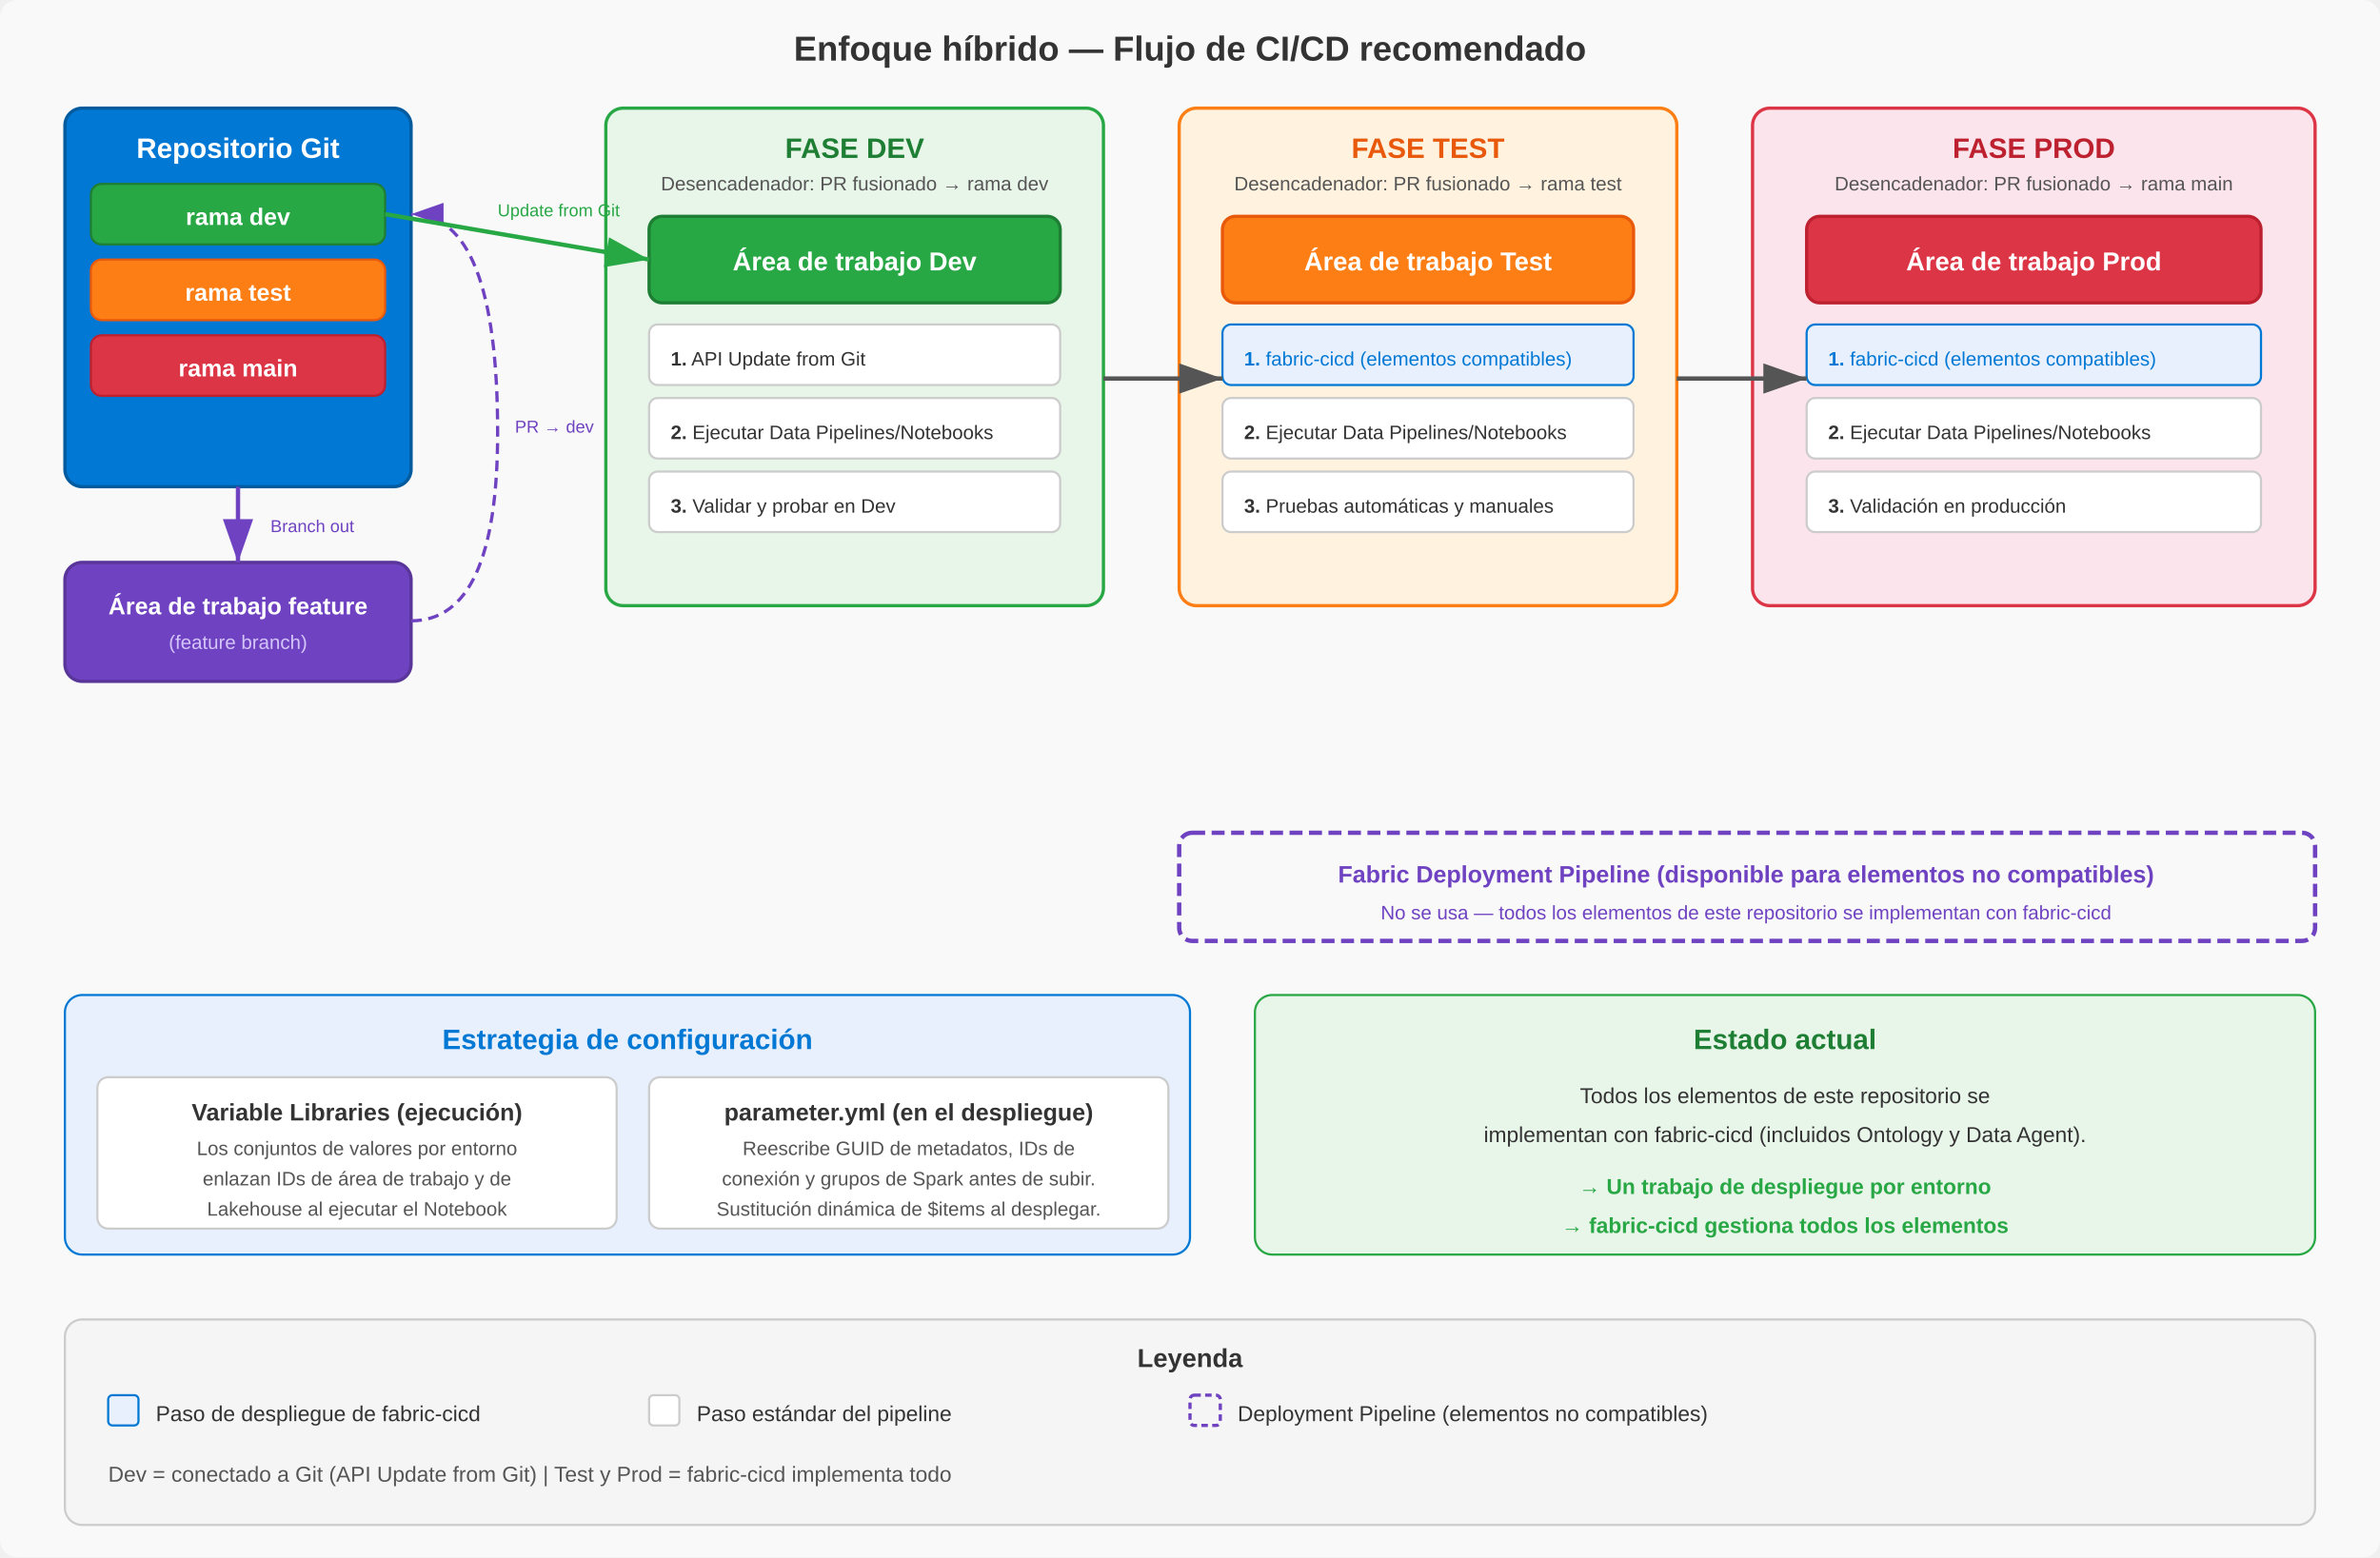
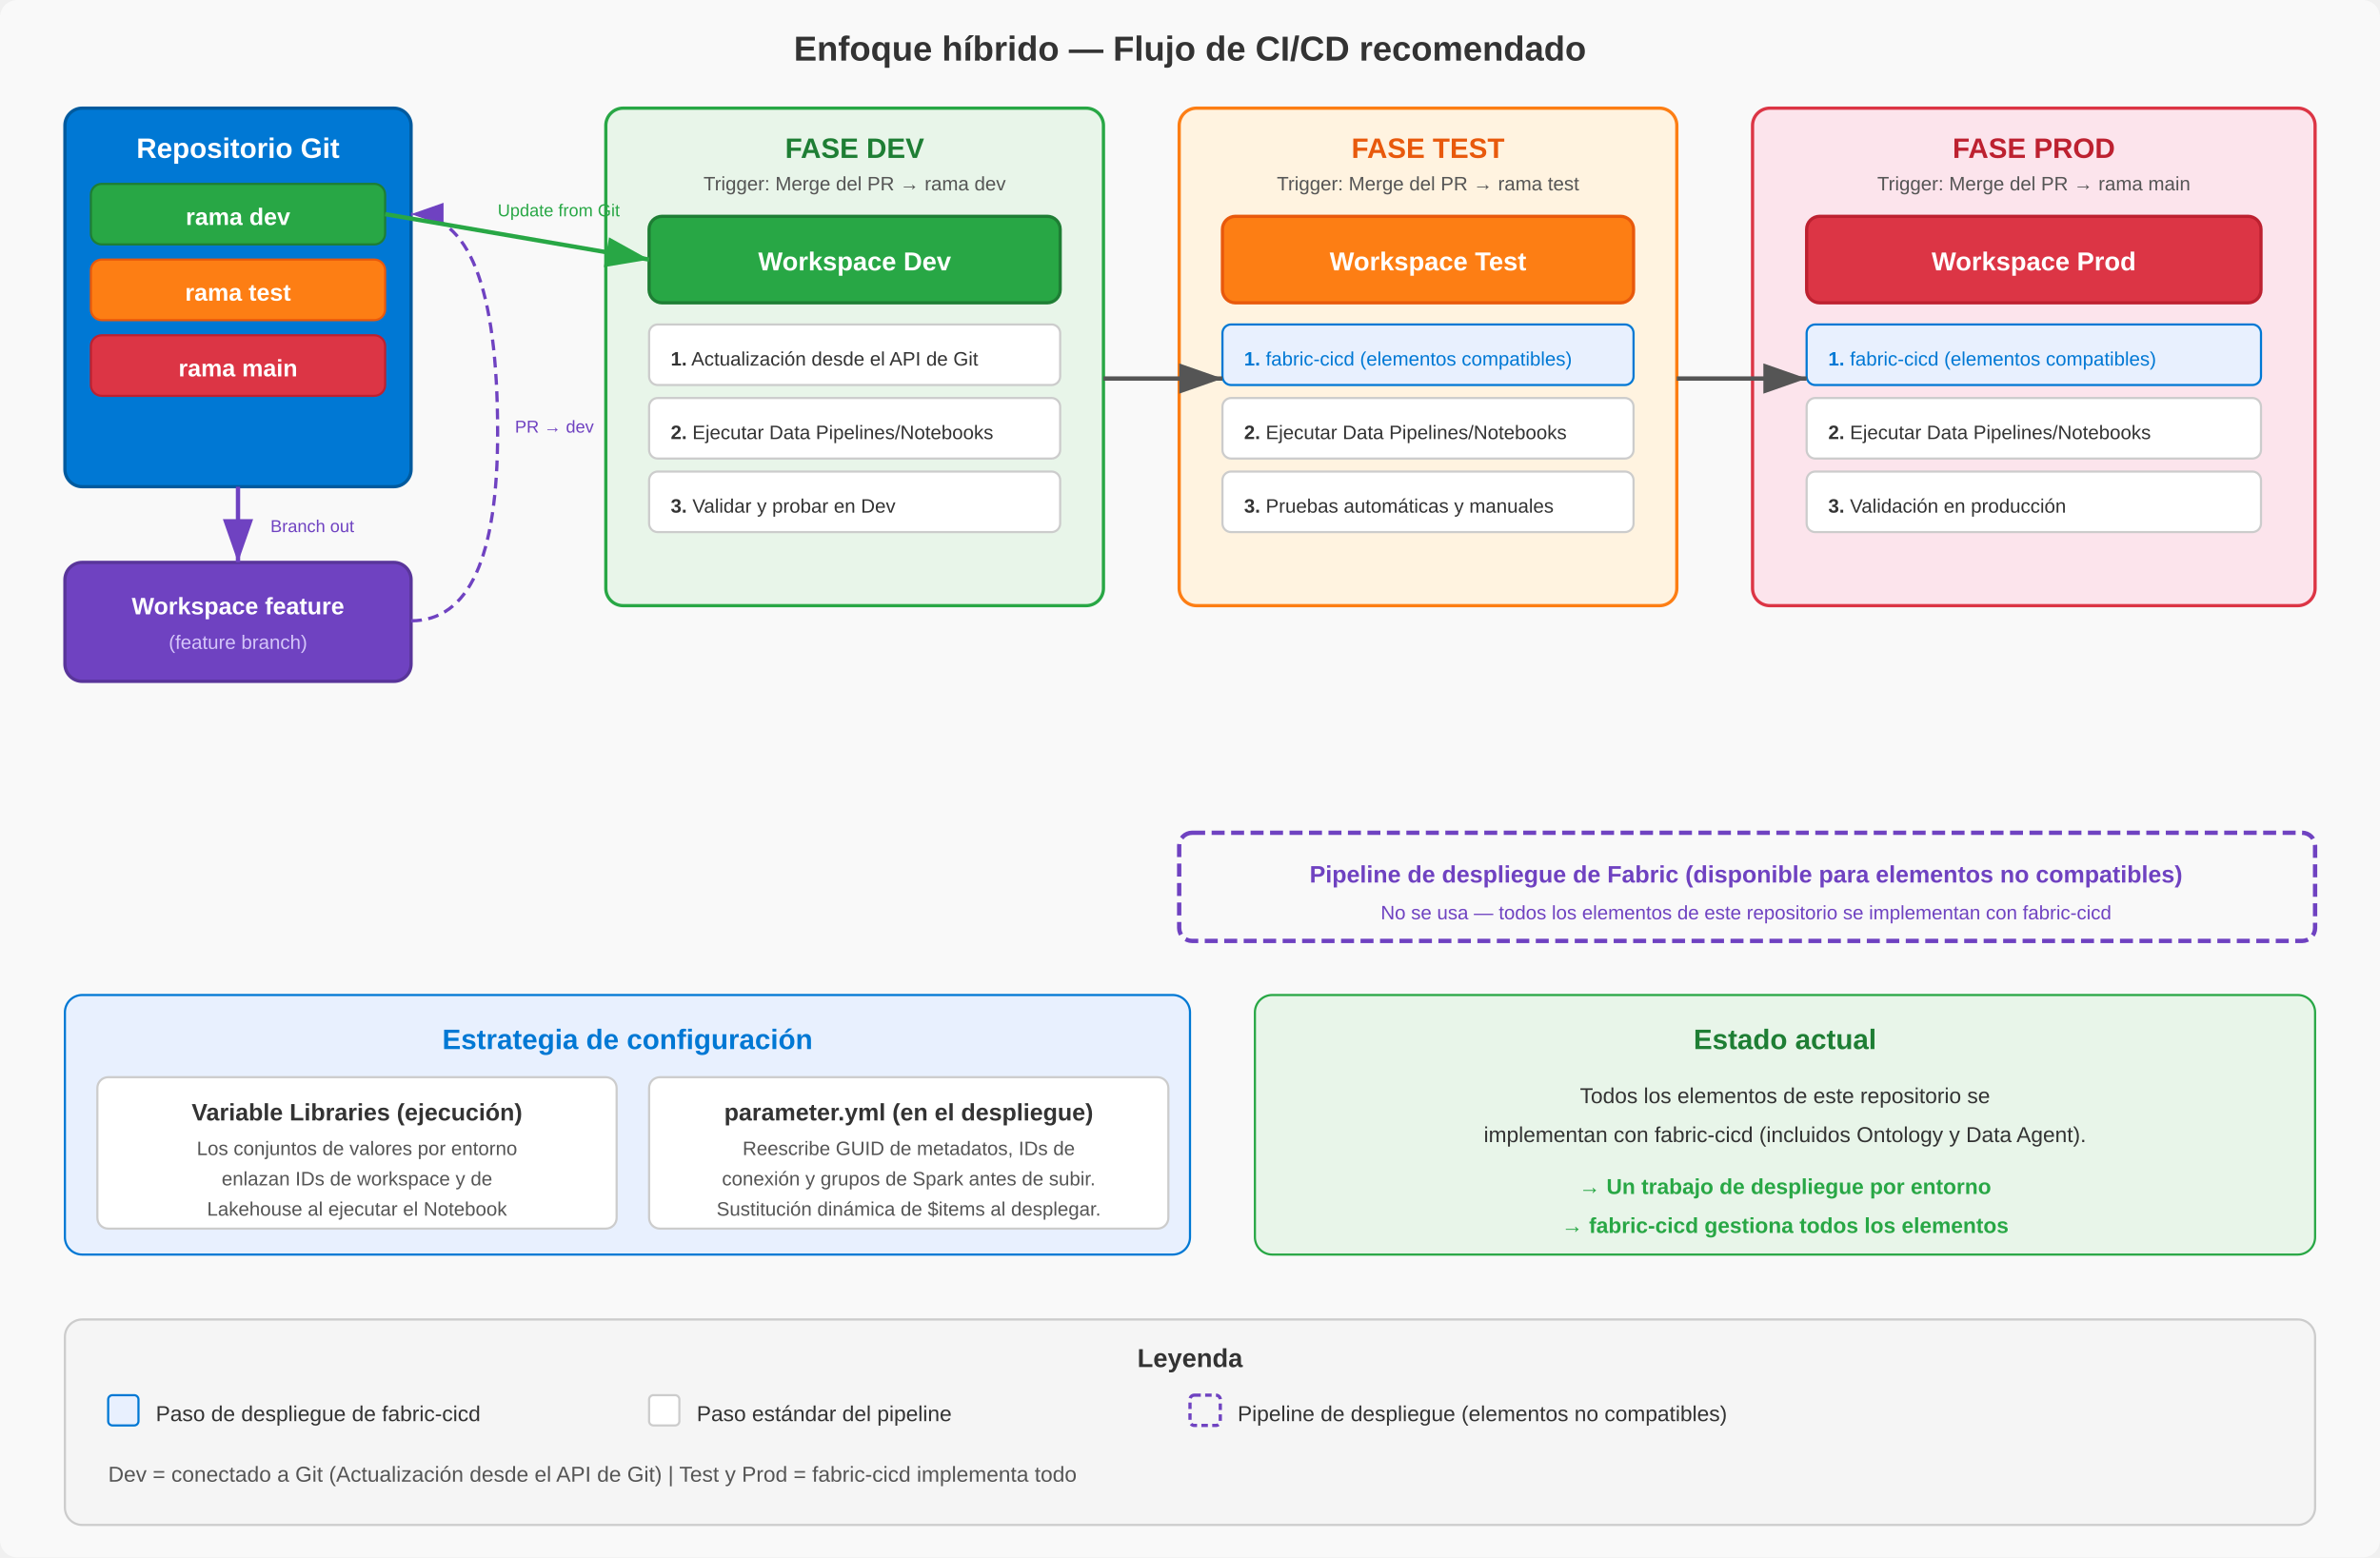
<svg xmlns="http://www.w3.org/2000/svg" viewBox="0 0 1100 720" font-family="Segoe UI, Arial, sans-serif">
  <rect width="1100" height="720" fill="#f9f9f9" rx="8" />
  <text x="550" y="28" text-anchor="middle" font-size="16" font-weight="bold" fill="#333">Enfoque híbrido — Flujo de CI/CD recomendado</text>
  <rect x="30" y="50" width="160" height="175" rx="8" fill="#0078d4" stroke="#005a9e" stroke-width="1.5" />
  <text x="110" y="73" text-anchor="middle" font-size="13" fill="#fff" font-weight="bold">Repositorio Git</text>
  <rect x="42" y="85" width="136" height="28" rx="5" fill="#28a745" stroke="#1e7e34" stroke-width="1" />
  <text x="110" y="104" text-anchor="middle" font-size="11" fill="#fff" font-weight="bold">rama dev</text>
  <rect x="42" y="120" width="136" height="28" rx="5" fill="#fd7e14" stroke="#e8590c" stroke-width="1" />
  <text x="110" y="139" text-anchor="middle" font-size="11" fill="#fff" font-weight="bold">rama test</text>
  <rect x="42" y="155" width="136" height="28" rx="5" fill="#dc3545" stroke="#bd2130" stroke-width="1" />
  <text x="110" y="174" text-anchor="middle" font-size="11" fill="#fff" font-weight="bold">rama main</text>
  <rect x="30" y="260" width="160" height="55" rx="8" fill="#6f42c1" stroke="#59359a" stroke-width="1.5" />
-   <text x="110" y="284" text-anchor="middle" font-size="11" fill="#fff" font-weight="bold">Área de trabajo feature</text>
+   <text x="110" y="284" text-anchor="middle" font-size="11" fill="#fff" font-weight="bold">Workspace feature</text>
  <text x="110" y="300" text-anchor="middle" font-size="9" fill="#d4c5f9">(feature branch)</text>
  <line x1="110" y1="225" x2="110" y2="260" stroke="#6f42c1" stroke-width="2" marker-end="url(#arrowPurple)" />
  <text x="125" y="246" font-size="8" fill="#6f42c1">Branch out</text>
  <path d="M 190 287 Q 230 287 230 200 Q 230 99 190 99" fill="none" stroke="#6f42c1" stroke-width="1.5" stroke-dasharray="5,3" marker-end="url(#arrowPurple)" />
  <text x="238" y="200" font-size="8" fill="#6f42c1">PR → dev</text>
  <rect x="280" y="50" width="230" height="230" rx="8" fill="#e8f5e9" stroke="#28a745" stroke-width="1.5" />
  <text x="395" y="73" text-anchor="middle" font-size="13" font-weight="bold" fill="#1e7e34">FASE DEV</text>
-   <text x="395" y="88" text-anchor="middle" font-size="9" fill="#555">Desencadenador: PR fusionado → rama dev</text>
+   <text x="395" y="88" text-anchor="middle" font-size="9" fill="#555">Trigger: Merge del PR → rama dev</text>
  <rect x="300" y="100" width="190" height="40" rx="6" fill="#28a745" stroke="#1e7e34" stroke-width="1.5" />
-   <text x="395" y="125" text-anchor="middle" font-size="12" fill="#fff" font-weight="bold">Área de trabajo Dev</text>
+   <text x="395" y="125" text-anchor="middle" font-size="12" fill="#fff" font-weight="bold">Workspace Dev</text>
  <line x1="178" y1="99" x2="300" y2="120" stroke="#28a745" stroke-width="2" marker-end="url(#arrowGreen)" />
  <text x="230" y="100" font-size="8" fill="#28a745">Update from Git</text>
  <rect x="300" y="150" width="190" height="28" rx="4" fill="#fff" stroke="#ccc" stroke-width="1" />
  <text x="310" y="169" font-size="9" fill="#333">
-     <tspan font-weight="bold">1.</tspan> API Update from Git</text>
+     <tspan font-weight="bold">1.</tspan> Actualización desde el API de Git</text>
  <rect x="300" y="184" width="190" height="28" rx="4" fill="#fff" stroke="#ccc" stroke-width="1" />
  <text x="310" y="203" font-size="9" fill="#333">
    <tspan font-weight="bold">2.</tspan> Ejecutar Data Pipelines/Notebooks</text>
  <rect x="300" y="218" width="190" height="28" rx="4" fill="#fff" stroke="#ccc" stroke-width="1" />
  <text x="310" y="237" font-size="9" fill="#333">
    <tspan font-weight="bold">3.</tspan> Validar y probar en Dev</text>
  <rect x="545" y="50" width="230" height="230" rx="8" fill="#fff3e0" stroke="#fd7e14" stroke-width="1.5" />
  <text x="660" y="73" text-anchor="middle" font-size="13" font-weight="bold" fill="#e8590c">FASE TEST</text>
-   <text x="660" y="88" text-anchor="middle" font-size="9" fill="#555">Desencadenador: PR fusionado → rama test</text>
+   <text x="660" y="88" text-anchor="middle" font-size="9" fill="#555">Trigger: Merge del PR → rama test</text>
  <rect x="565" y="100" width="190" height="40" rx="6" fill="#fd7e14" stroke="#e8590c" stroke-width="1.5" />
-   <text x="660" y="125" text-anchor="middle" font-size="12" fill="#fff" font-weight="bold">Área de trabajo Test</text>
+   <text x="660" y="125" text-anchor="middle" font-size="12" fill="#fff" font-weight="bold">Workspace Test</text>
  <rect x="565" y="150" width="190" height="28" rx="4" fill="#e8f0fe" stroke="#0078d4" stroke-width="1" />
  <text x="575" y="169" font-size="9" fill="#0078d4">
    <tspan font-weight="bold">1.</tspan> fabric-cicd (elementos compatibles)</text>
  <rect x="565" y="184" width="190" height="28" rx="4" fill="#fff" stroke="#ccc" stroke-width="1" />
  <text x="575" y="203" font-size="9" fill="#333">
    <tspan font-weight="bold">2.</tspan> Ejecutar Data Pipelines/Notebooks</text>
  <rect x="565" y="218" width="190" height="28" rx="4" fill="#fff" stroke="#ccc" stroke-width="1" />
  <text x="575" y="237" font-size="9" fill="#333">
    <tspan font-weight="bold">3.</tspan> Pruebas automáticas y manuales</text>
  <line x1="510" y1="175" x2="565" y2="175" stroke="#555" stroke-width="2" marker-end="url(#arrow)" />
  <rect x="810" y="50" width="260" height="230" rx="8" fill="#fce4ec" stroke="#dc3545" stroke-width="1.5" />
  <text x="940" y="73" text-anchor="middle" font-size="13" font-weight="bold" fill="#bd2130">FASE PROD</text>
-   <text x="940" y="88" text-anchor="middle" font-size="9" fill="#555">Desencadenador: PR fusionado → rama main</text>
+   <text x="940" y="88" text-anchor="middle" font-size="9" fill="#555">Trigger: Merge del PR → rama main</text>
  <rect x="835" y="100" width="210" height="40" rx="6" fill="#dc3545" stroke="#bd2130" stroke-width="1.5" />
-   <text x="940" y="125" text-anchor="middle" font-size="12" fill="#fff" font-weight="bold">Área de trabajo Prod</text>
+   <text x="940" y="125" text-anchor="middle" font-size="12" fill="#fff" font-weight="bold">Workspace Prod</text>
  <rect x="835" y="150" width="210" height="28" rx="4" fill="#e8f0fe" stroke="#0078d4" stroke-width="1" />
  <text x="845" y="169" font-size="9" fill="#0078d4">
    <tspan font-weight="bold">1.</tspan> fabric-cicd (elementos compatibles)</text>
  <rect x="835" y="184" width="210" height="28" rx="4" fill="#fff" stroke="#ccc" stroke-width="1" />
  <text x="845" y="203" font-size="9" fill="#333">
    <tspan font-weight="bold">2.</tspan> Ejecutar Data Pipelines/Notebooks</text>
  <rect x="835" y="218" width="210" height="28" rx="4" fill="#fff" stroke="#ccc" stroke-width="1" />
  <text x="845" y="237" font-size="9" fill="#333">
    <tspan font-weight="bold">3.</tspan> Validación en producción</text>
  <line x1="775" y1="175" x2="835" y2="175" stroke="#555" stroke-width="2" marker-end="url(#arrow)" />
  <rect x="545" y="385" width="525" height="50" rx="6" fill="none" stroke="#6f42c1" stroke-width="2" stroke-dasharray="6,3" />
-   <text x="807" y="408" text-anchor="middle" font-size="11" fill="#6f42c1" font-weight="bold">Fabric Deployment Pipeline (disponible para elementos no compatibles)</text>
+   <text x="807" y="408" text-anchor="middle" font-size="11" fill="#6f42c1" font-weight="bold">Pipeline de despliegue de Fabric (disponible para elementos no compatibles)</text>
  <text x="807" y="425" text-anchor="middle" font-size="9" fill="#6f42c1">No se usa — todos los elementos de este repositorio se implementan con fabric-cicd</text>
  <rect x="30" y="460" width="520" height="120" rx="8" fill="#e8f0fe" stroke="#0078d4" stroke-width="1" />
  <text x="290" y="485" text-anchor="middle" font-size="13" font-weight="bold" fill="#0078d4">Estrategia de configuración</text>
  <rect x="45" y="498" width="240" height="70" rx="5" fill="#fff" stroke="#ccc" stroke-width="1" />
  <text x="165" y="518" text-anchor="middle" font-size="11" font-weight="bold" fill="#333">Variable Libraries (ejecución)</text>
  <text x="165" y="534" text-anchor="middle" font-size="9" fill="#555">Los conjuntos de valores por entorno</text>
-   <text x="165" y="548" text-anchor="middle" font-size="9" fill="#555">enlazan IDs de área de trabajo y de</text>
+   <text x="165" y="548" text-anchor="middle" font-size="9" fill="#555">enlazan IDs de workspace y de</text>
  <text x="165" y="562" text-anchor="middle" font-size="9" fill="#555">Lakehouse al ejecutar el Notebook</text>
  <rect x="300" y="498" width="240" height="70" rx="5" fill="#fff" stroke="#ccc" stroke-width="1" />
  <text x="420" y="518" text-anchor="middle" font-size="11" font-weight="bold" fill="#333">parameter.yml (en el despliegue)</text>
  <text x="420" y="534" text-anchor="middle" font-size="9" fill="#555">Reescribe GUID de metadatos, IDs de</text>
  <text x="420" y="548" text-anchor="middle" font-size="9" fill="#555">conexión y grupos de Spark antes de subir.</text>
  <text x="420" y="562" text-anchor="middle" font-size="9" fill="#555">Sustitución dinámica de $items al desplegar.</text>
  <rect x="580" y="460" width="490" height="120" rx="8" fill="#e8f5e9" stroke="#28a745" stroke-width="1" />
  <text x="825" y="485" text-anchor="middle" font-size="13" font-weight="bold" fill="#1e7e34">Estado actual</text>
  <text x="825" y="510" text-anchor="middle" font-size="10" fill="#333">Todos los elementos de este repositorio se</text>
  <text x="825" y="528" text-anchor="middle" font-size="10" fill="#333">implementan con fabric-cicd (incluidos Ontology y Data Agent).</text>
  <text x="825" y="552" text-anchor="middle" font-size="10" fill="#28a745" font-weight="bold">→ Un trabajo de despliegue por entorno</text>
  <text x="825" y="570" text-anchor="middle" font-size="10" fill="#28a745" font-weight="bold">→ fabric-cicd gestiona todos los elementos</text>
  <rect x="30" y="610" width="1040" height="95" rx="8" fill="#f5f5f5" stroke="#ccc" stroke-width="1" />
  <text x="550" y="632" text-anchor="middle" font-size="12" font-weight="bold" fill="#333">Leyenda</text>
  <rect x="50" y="645" width="14" height="14" rx="2" fill="#e8f0fe" stroke="#0078d4" stroke-width="1" />
  <text x="72" y="657" font-size="10" fill="#333">Paso de despliegue de fabric-cicd</text>
  <rect x="300" y="645" width="14" height="14" rx="2" fill="#fff" stroke="#ccc" stroke-width="1" />
  <text x="322" y="657" font-size="10" fill="#333">Paso estándar del pipeline</text>
  <rect x="550" y="645" width="14" height="14" rx="2" fill="none" stroke="#6f42c1" stroke-width="1.5" stroke-dasharray="3,2" />
-   <text x="572" y="657" font-size="10" fill="#333">Deployment Pipeline (elementos no compatibles)</text>
-   <text x="50" y="685" font-size="10" fill="#555">Dev = conectado a Git (API Update from Git) | Test y Prod = fabric-cicd implementa todo</text>
+   <text x="572" y="657" font-size="10" fill="#333">Pipeline de despliegue (elementos no compatibles)</text>
+   <text x="50" y="685" font-size="10" fill="#555">Dev = conectado a Git (Actualización desde el API de Git) | Test y Prod = fabric-cicd implementa todo</text>
  <defs>
    <marker id="arrow" markerWidth="10" markerHeight="7" refX="10" refY="3.5" orient="auto">
      <polygon points="0 0, 10 3.5, 0 7" fill="#555" />
    </marker>
    <marker id="arrowGreen" markerWidth="10" markerHeight="7" refX="10" refY="3.5" orient="auto">
      <polygon points="0 0, 10 3.5, 0 7" fill="#28a745" />
    </marker>
    <marker id="arrowPurple" markerWidth="10" markerHeight="7" refX="10" refY="3.5" orient="auto">
      <polygon points="0 0, 10 3.5, 0 7" fill="#6f42c1" />
    </marker>
  </defs>
</svg>
